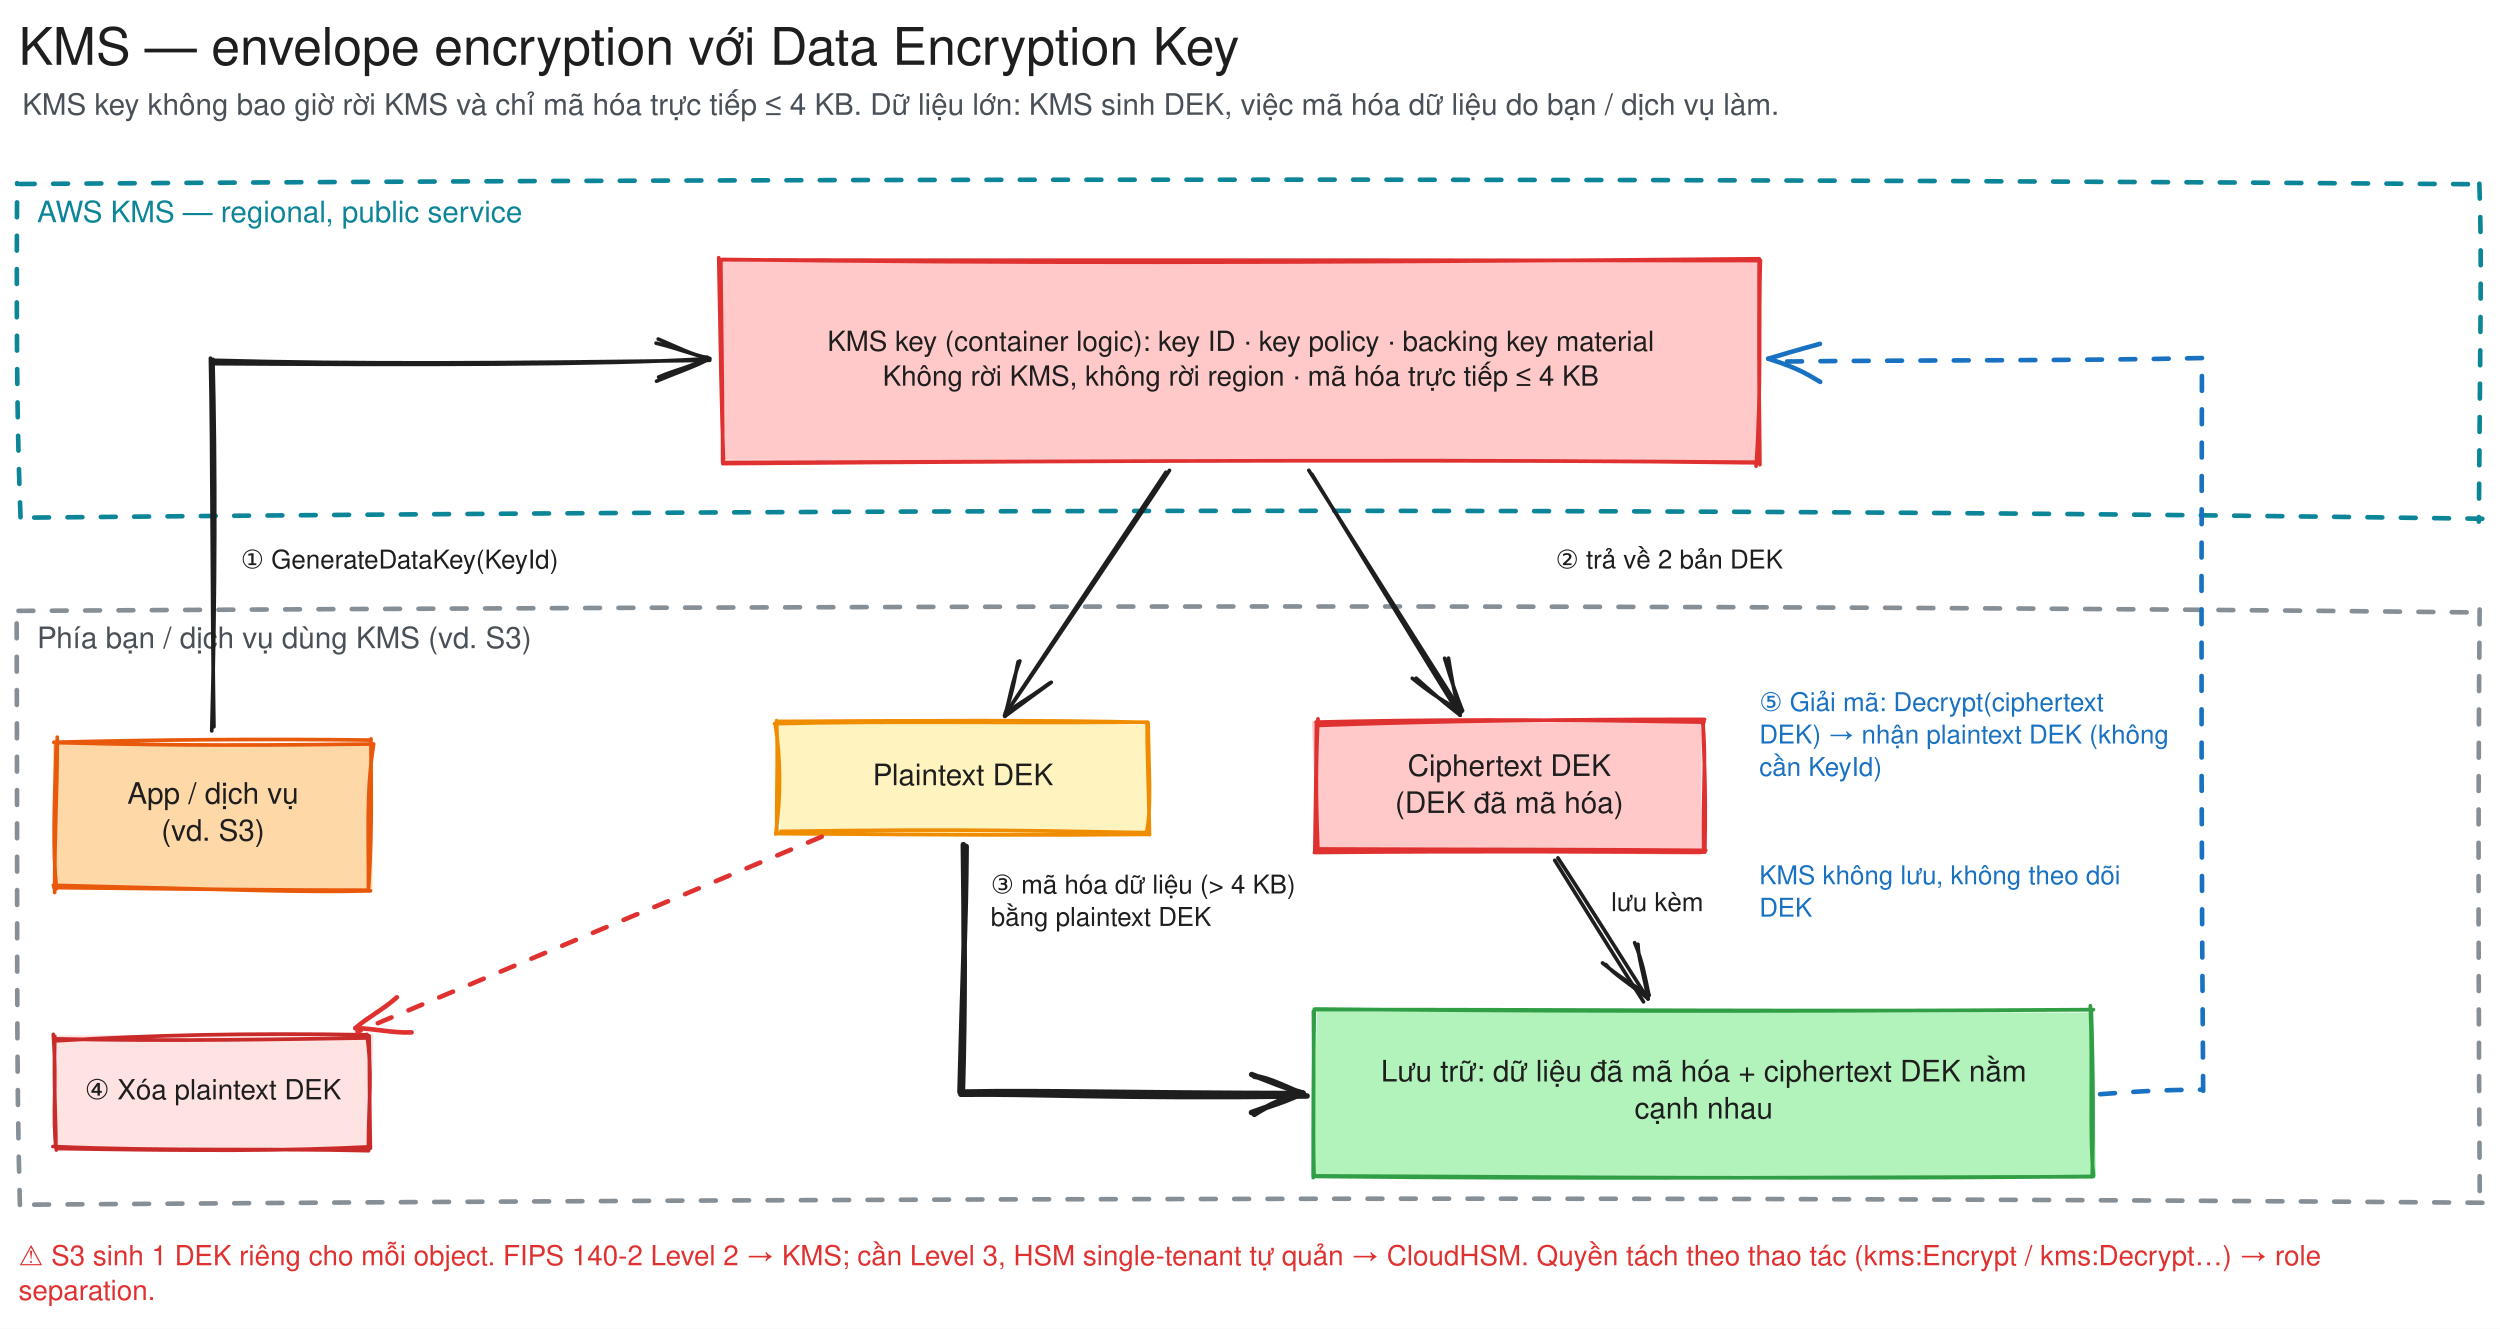
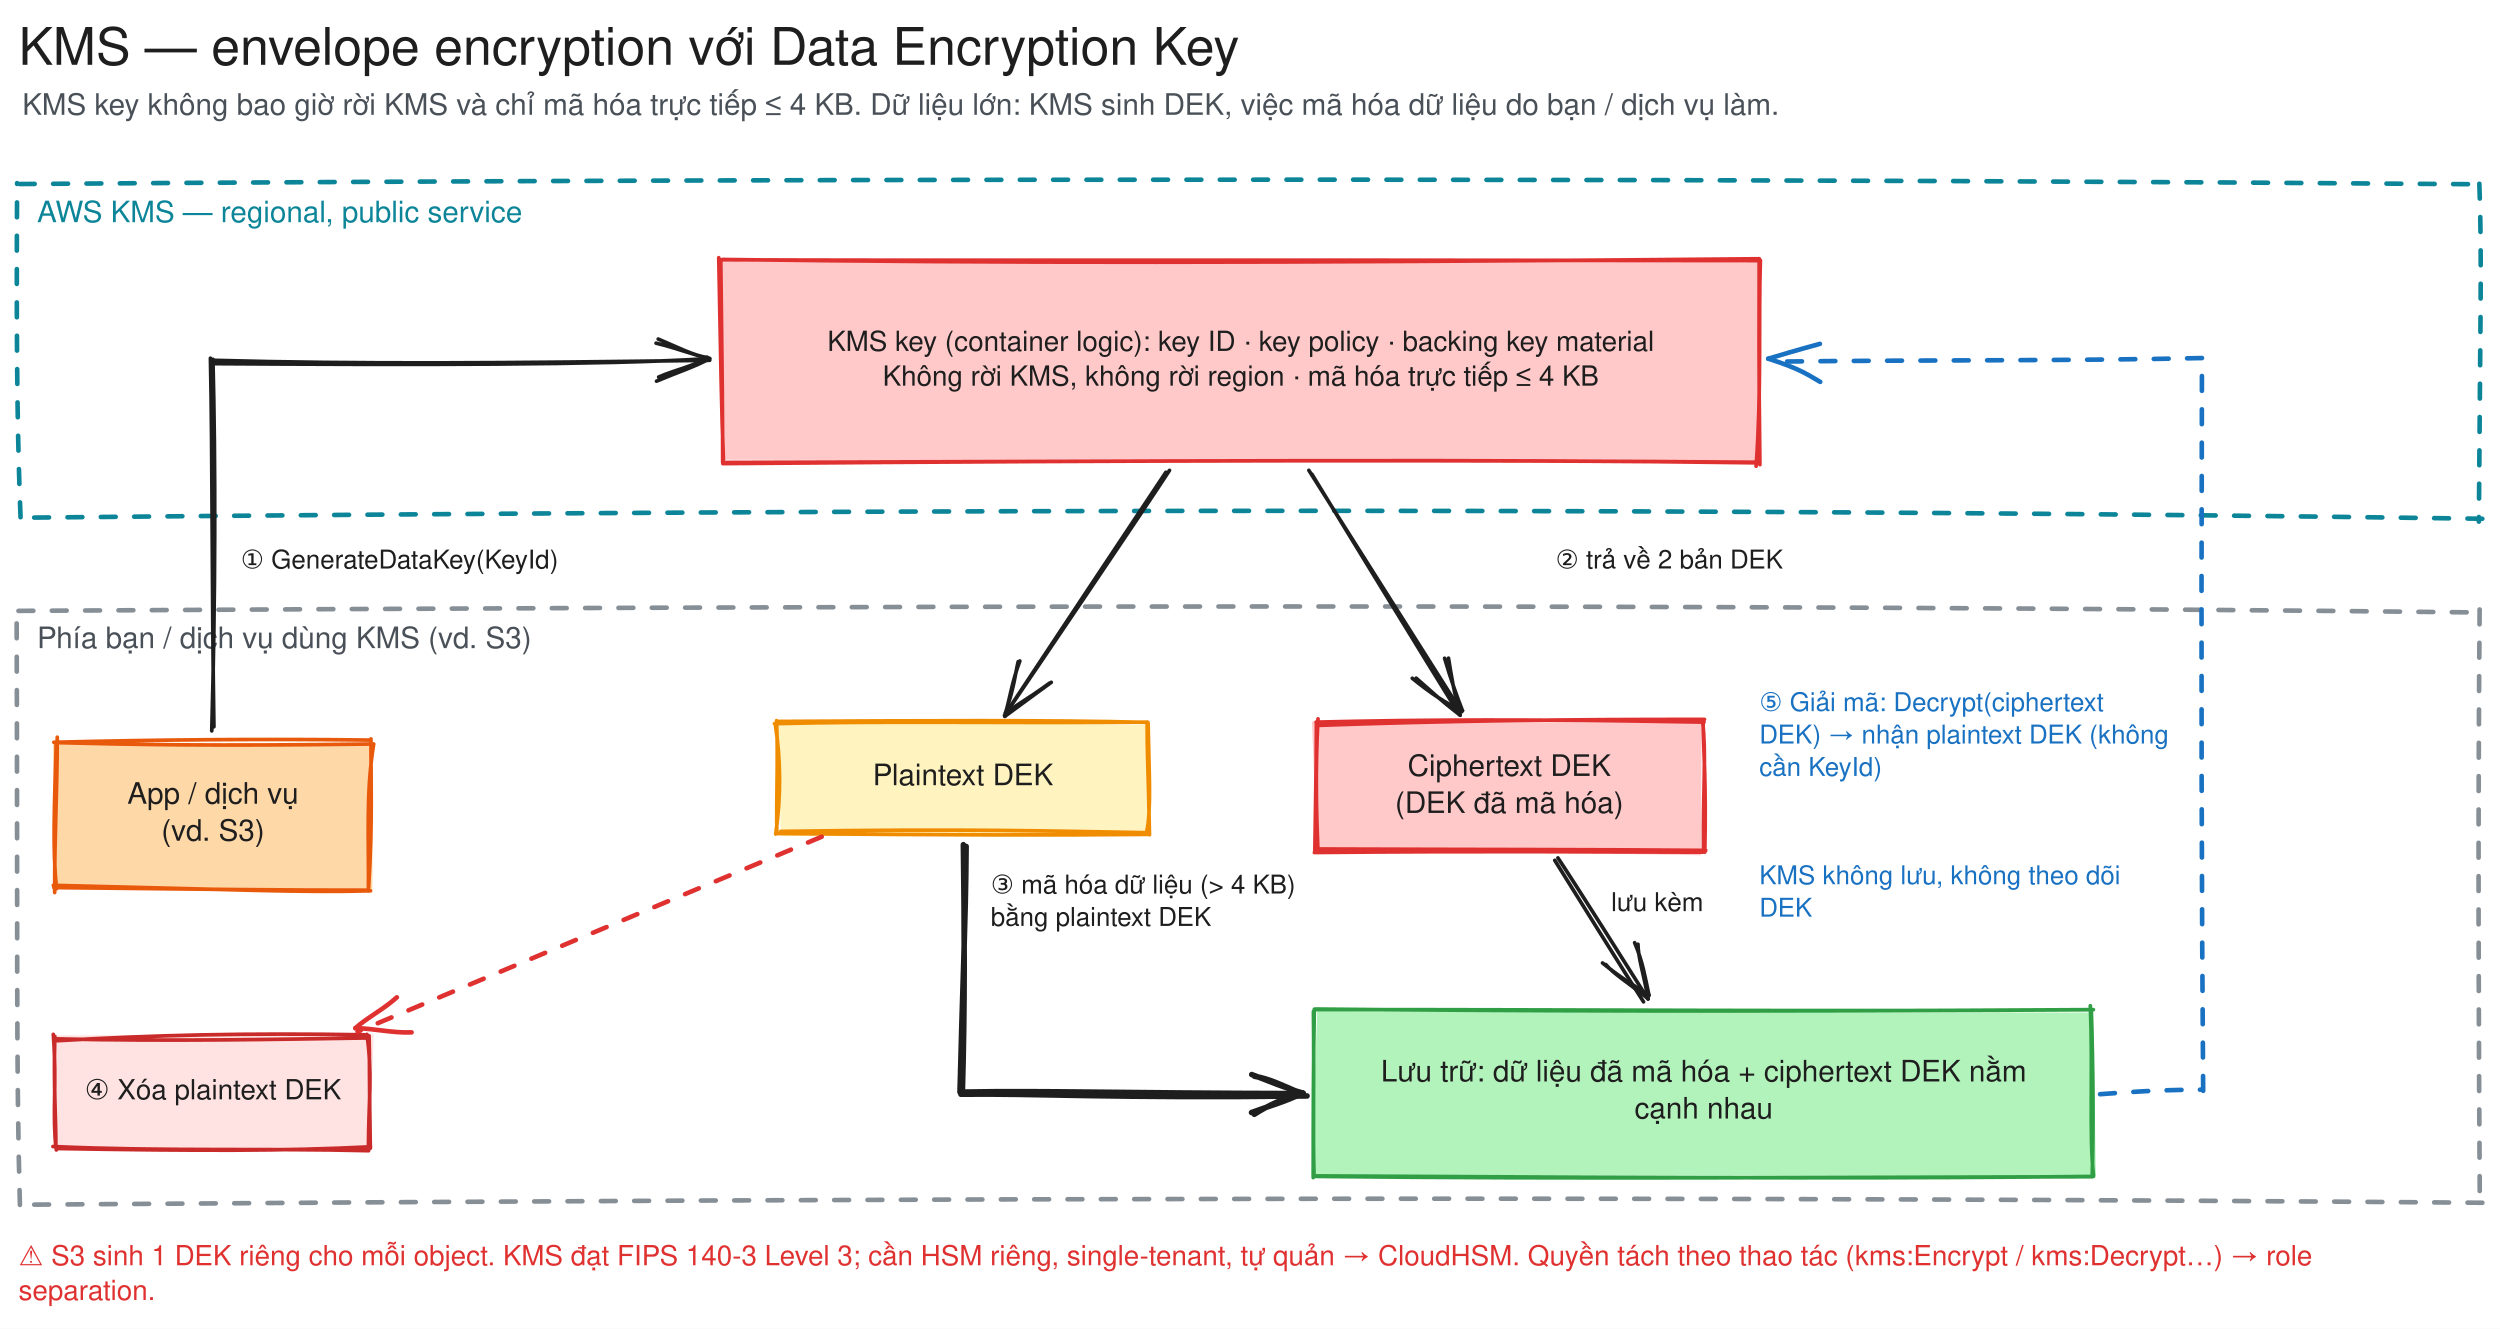
<svg xmlns="http://www.w3.org/2000/svg" version="1.1" viewBox="0 0 1350 717.5" width="1350" height="717.5">
  <defs>
    <style>
      @font-face {
        font-family: "Virgil";
        src: url("https://excalidraw.com/Virgil.woff2");
      }
      @font-face {
        font-family: "Cascadia";
        src: url("https://excalidraw.com/Cascadia.woff2");
      }
    </style>
  </defs>
  <rect x="0" y="0" width="1350" height="717.5" fill="#ffffff" />
  <g transform="translate(10 10) rotate(0 338.38 17.5)">
    <text x="0" y="25" font-family="Helvetica, Segoe UI Emoji" font-size="28px" fill="#1e1e1e" text-anchor="start" style="white-space: pre;" direction="ltr">KMS — envelope encryption với Data Encryption Key</text>
  </g>
  <g transform="translate(12 48) rotate(0 482.72 10)">
    <text x="0" y="14" font-family="Helvetica, Segoe UI Emoji" font-size="16px" fill="#495057" text-anchor="start" style="white-space: pre;" direction="ltr">KMS key không bao giờ rời KMS và chỉ mã hóa trực tiếp ≤ 4 KB. Dữ liệu lớn: KMS sinh DEK, việc mã hóa dữ liệu do bạn / dịch vụ làm.</text>
  </g>
  <g stroke-linecap="round" transform="translate(10 100) rotate(0 665 90)">
    <path d="M0.71 -0.63 C489.81 -4.23, 979.41 -3.36, 1329.82 -0.49 M1328.85 -0.78 C1330.33 37.74, 1329.28 77.23, 1328.58 181.67 M1330.43 180.13 C922.5 174.37, 515.26 174.63, 0.03 179.57 M1.09 179.29 C-0.26 143.63, -1.35 103.39, -0.77 -1.11" stroke="#0c8599" stroke-width="2.5" fill="none" stroke-dasharray="8 10" />
  </g>
  <g transform="translate(20 106) rotate(0 131.76 10)">
    <text x="0" y="14" font-family="Helvetica, Segoe UI Emoji" font-size="16px" fill="#0c8599" text-anchor="start" style="white-space: pre;" direction="ltr">AWS KMS — regional, public service</text>
  </g>
  <g stroke-linecap="round" transform="translate(10 330) rotate(0 665 160)">
    <path d="M-0.01 -0.13 C451.63 -2.83, 901.68 -4.05, 1329.86 0.74 M1329 -0.87 C1328.02 113.22, 1328.46 227.11, 1329.1 320.89 M1330.47 319.49 C919.76 316.13, 510.79 316.74, -0.59 320.56 M0.75 320.64 C-1.35 247.3, -0.44 174.85, -1.02 0.05" stroke="#868e96" stroke-width="2.5" fill="none" stroke-dasharray="8 10" />
  </g>
  <g transform="translate(20 336) rotate(0 134.4 10)">
    <text x="0" y="14" font-family="Helvetica, Segoe UI Emoji" font-size="16px" fill="#495057" text-anchor="start" style="white-space: pre;" direction="ltr">Phía bạn / dịch vụ dùng KMS (vd. S3)</text>
  </g>
  <g stroke-linecap="round" transform="translate(390 140) rotate(0 280 55)">
    <path d="M-0.03 0.23 L560.65 -0.53 L561.07 109.58 L0.51 108.26" stroke="none" stroke-width="0" fill="#ffc9c9" />
    <path d="M-0.57 0.26 C115.38 0.83, 230.63 0.2, 560.24 0.72 M0.25 0.1 C146.19 2.12, 291.41 2.25, 560.02 -0.28 M560.61 0.57 C559.56 33.42, 561.26 70.94, 558.3 111.76 M559.94 0.23 C559.91 30.14, 559.66 59.88, 560.34 110.92 M559.98 109.95 C412.42 107.85, 263.77 109.01, 0.54 109.72 M560.34 109.61 C397.99 108.36, 236.1 108.46, 0.32 110.36 M0.65 108.06 C-0.39 82.29, -0.85 53.93, -1.88 -0.84 M0.24 109.79 C0.25 87.52, 0.05 65.04, -0.77 0.2" stroke="#e03131" stroke-width="2" fill="none" />
  </g>
  <g transform="translate(431.65 176.25) rotate(0 238.35 18.75)">
    <text x="238.35" y="13.25" font-family="Helvetica, Segoe UI Emoji" font-size="15px" fill="#1e1e1e" text-anchor="middle" style="white-space: pre;" direction="ltr">KMS key (container logic): key ID · key policy · backing key material</text>
    <text x="238.35" y="32" font-family="Helvetica, Segoe UI Emoji" font-size="15px" fill="#1e1e1e" text-anchor="middle" style="white-space: pre;" direction="ltr">Không rời KMS, không rời region · mã hóa trực tiếp ≤ 4 KB</text>
  </g>
  <g stroke-linecap="round" transform="translate(30 400) rotate(0 85 40)">
    <path d="M-1.4 1.72 L171.42 1.7 L171.08 81.85 L-0.21 80.1" stroke="none" stroke-width="0" fill="#ffd8a8" />
    <path d="M1.08 1.03 C43.36 2.11, 84.81 2.9, 169.71 1.77 M-0.95 0.83 C55.21 -0.59, 112.28 -1.07, 169.65 -0.36 M171.8 1.74 C167.48 28.09, 169.23 53.58, 168.94 81.16 M170.33 -0.99 C170.17 20.56, 171.29 42.94, 169.08 79.07 M170.05 81.03 C134.29 82.14, 94.89 80.27, -1.22 78.07 M169.28 80.69 C125.15 80.74, 81.7 80.24, -0.93 79.29 M-0.48 81.96 C-0.6 51.46, 0.97 25.12, 0.92 -1.91 M0.51 79.9 C-1.71 58.13, -0.6 35.6, 0.38 0.64" stroke="#e8590c" stroke-width="2" fill="none" />
  </g>
  <g transform="translate(66.84 420) rotate(0 48.16 20)">
    <text x="48.16" y="14" font-family="Helvetica, Segoe UI Emoji" font-size="16px" fill="#1e1e1e" text-anchor="middle" style="white-space: pre;" direction="ltr">App / dịch vụ</text>
    <text x="48.16" y="34" font-family="Helvetica, Segoe UI Emoji" font-size="16px" fill="#1e1e1e" text-anchor="middle" style="white-space: pre;" direction="ltr">(vd. S3)</text>
  </g>
  <g stroke-linecap="round" transform="translate(420 390) rotate(0 100 30)">
    <path d="M0.44 -0.93 L198.94 1.51 L199.48 61.15 L1.62 61.52" stroke="none" stroke-width="0" fill="#fff3bf" />
    <path d="M-1.79 0.79 C57.31 -0.74, 118.37 0.59, 198.66 -0.03 M0.31 -0.43 C74.3 -0.84, 147.97 -1.29, 199.91 0.1 M199.99 0.64 C200.33 24.26, 201.89 47.98, 199.13 59.41 M199.45 -0.13 C199.33 13.9, 200.15 29.52, 200.72 60.76 M199.24 59.65 C149.67 58.83, 103.24 57.44, 1.62 58.95 M199.73 60.57 C147.97 61.08, 94 60.94, -0.54 60.1 M-1.11 60.41 C1.91 39.34, 1.43 19.32, -1.22 1.99 M-0.49 60.04 C-0.88 40.64, 0.27 19.81, -0.65 -0.87" stroke="#f08c00" stroke-width="2" fill="none" />
  </g>
  <g transform="translate(467.04 410) rotate(0 52.96 10)">
    <text x="52.96" y="14" font-family="Helvetica, Segoe UI Emoji" font-size="16px" fill="#1e1e1e" text-anchor="middle" style="white-space: pre;" direction="ltr">Plaintext DEK</text>
  </g>
  <g stroke-linecap="round" transform="translate(710 390) rotate(0 105 35)">
    <path d="M-1.52 -0.38 L208.86 0.41 L208.48 71.85 L1.04 68.4" stroke="none" stroke-width="0" fill="#ffc9c9" />
    <path d="M1.34 1.73 C69.26 -0.72, 137.65 -1.62, 210.42 -1.52 M0.66 -0.05 C59.43 -1.46, 117.59 -1.7, 210.17 -0.04 M209.36 -0.87 C211.54 17.49, 209.49 36.69, 209.89 69.43 M209.66 -0.57 C209.91 16.59, 211.4 31.78, 210.6 70.17 M211.11 69.21 C151.82 68.67, 94.33 68.8, 1.54 68.44 M209.52 70.18 C151.93 70.09, 93.07 69.48, -0.22 70.36 M1.67 69.19 C0.89 48.3, 0.19 27.05, 1.73 -1.82 M0.02 69.28 C0.22 49.59, 0.78 29.22, 0.87 0.38" stroke="#e03131" stroke-width="2" fill="none" />
  </g>
  <g transform="translate(755.88 405) rotate(0 59.12 20)">
    <text x="59.12" y="14" font-family="Helvetica, Segoe UI Emoji" font-size="16px" fill="#1e1e1e" text-anchor="middle" style="white-space: pre;" direction="ltr">Ciphertext DEK</text>
    <text x="59.12" y="34" font-family="Helvetica, Segoe UI Emoji" font-size="16px" fill="#1e1e1e" text-anchor="middle" style="white-space: pre;" direction="ltr">(DEK đã mã hóa)</text>
  </g>
  <g stroke-linecap="round" transform="translate(30 560) rotate(0 85 30)">
    <path d="M-0.84 -0.89 L171.79 -1.41 L169.71 60.32 L-1.25 59.97" stroke="none" stroke-width="0" fill="#ffe3e3" />
    <path d="M1.1 1.99 C51.96 -1.03, 102.51 -2.32, 168.34 -1.18 M-0.34 0.98 C61.02 2.41, 121.64 1.22, 169.32 0.48 M168.09 -1.43 C171.2 18.73, 169.06 35.55, 168.96 58.09 M169.3 -0.65 C169.68 12.53, 169.32 25.24, 169.98 60.04 M169.05 61.38 C114.17 59.99, 58.38 61.8, -1.42 59.12 M170.08 59.27 C123.7 61.58, 78.51 61.53, 0.53 60.2 M0.42 60.98 C-1.95 42.44, 0.82 25.42, -1.22 -1.45 M0.16 59.04 C0.24 43.81, -1.13 27.64, -0.39 -0.35" stroke="#c92a2a" stroke-width="2" fill="none" />
  </g>
  <g transform="translate(44.425 580.625) rotate(0 70.575 9.375)">
    <text x="70.575" y="13" font-family="Helvetica, Segoe UI Emoji" font-size="15px" fill="#1e1e1e" text-anchor="middle" style="white-space: pre;" direction="ltr">④ Xóa plaintext DEK</text>
  </g>
  <g stroke-linecap="round" transform="translate(710 545) rotate(0 210 45)">
    <path d="M1.29 1.03 L420.25 1.79 L421.82 90.1 L-1.82 89.66" stroke="none" stroke-width="0" fill="#b2f2bb" />
    <path d="M0.99 0.19 C137.7 0.08, 275.12 1.36, 419.4 0.25 M0.36 -0.12 C110.21 0.96, 220.45 1.42, 420.44 0.2 M418.77 -1.89 C420.2 32.14, 418.15 68.3, 420.44 89.43 M419.28 -0.04 C420.35 32.37, 420.52 64.88, 419.78 90.47 M419.16 90.44 C279.34 90.69, 139.97 91.81, 0.45 90.27 M420.48 90.26 C323.32 91.34, 226.15 91.27, -0.14 89.98 M-0.43 89.54 C-1.14 64.46, -0.33 39.05, -0.75 1.2 M-0.86 90.9 C-0.9 59.03, -0.77 26.93, -0.27 -0.05" stroke="#2f9e44" stroke-width="2" fill="none" />
  </g>
  <g transform="translate(739.44 570) rotate(0 180.56 20)">
    <text x="180.56" y="14" font-family="Helvetica, Segoe UI Emoji" font-size="16px" fill="#1e1e1e" text-anchor="middle" style="white-space: pre;" direction="ltr">Lưu trữ: dữ liệu đã mã hóa + ciphertext DEK nằm</text>
    <text x="180.56" y="34" font-family="Helvetica, Segoe UI Emoji" font-size="16px" fill="#1e1e1e" text-anchor="middle" style="white-space: pre;" direction="ltr">cạnh nhau</text>
  </g>
  <g stroke-linecap="round">
    <g transform="translate(115 394) rotate(0 134.5 -99.5)">
      <path d="M0.51 -1.55 C-0.61 -75.35, -0.25 -147.37, -1.37 -200.57 M-0.65 0.67 C1.36 -72.25, 1.4 -143.82, -0.01 -199.97 M-1.25 -197.63 C106.33 -196.92, 211.74 -196.79, 267.77 -200.36 M0.1 -199.44 C79.3 -197.28, 158.75 -197.91, 268.24 -199.44" stroke="#1e1e1e" stroke-width="2" fill="none" />
    </g>
    <g transform="translate(115 394) rotate(0 134.5 -99.5)">
      <path d="M240.68 -190.39 C249.51 -194.33, 260.29 -196.35, 266.87 -201 M239.52 -188.17 C250.8 -192.96, 261.01 -196.22, 268.23 -200.4" stroke="#1e1e1e" stroke-width="2" fill="none" />
    </g>
    <g transform="translate(115 394) rotate(0 134.5 -99.5)">
      <path d="M240.43 -210.91 C249.3 -207.23, 260.18 -201.62, 266.87 -201 M239.28 -208.69 C250.54 -206.04, 260.85 -201.87, 268.23 -200.4" stroke="#1e1e1e" stroke-width="2" fill="none" />
    </g>
  </g>
  <g stroke-linecap="round">
    <g transform="translate(630.0051 254.9923) rotate(0 -43.33847 65.0077)">
      <path d="M-0.44 0.04 C-14.75 21.52, -72.31 108.1, -86.66 129.91 M1.52 -0.99 C-12.87 21.2, -72.8 109.72, -87.6 131.39" stroke="#1e1e1e" stroke-width="2" fill="none" />
    </g>
    <g transform="translate(630.0051 254.9923) rotate(0 -43.33847 65.0077)">
      <path d="M-80.19 102.33 C-81.9 109.29, -81.96 114.71, -87.05 129.92 M-79.29 101.94 C-83.42 112.92, -84.8 122.39, -87.36 131.82" stroke="#1e1e1e" stroke-width="2" fill="none" />
    </g>
    <g transform="translate(630.0051 254.9923) rotate(0 -43.33847 65.0077)">
      <path d="M-63.21 113.86 C-68.97 118.06, -73 120.8, -87.05 129.92 M-62.31 113.46 C-72.25 120.62, -79.5 126.11, -87.36 131.82" stroke="#1e1e1e" stroke-width="2" fill="none" />
    </g>
  </g>
  <g stroke-linecap="round">
    <g transform="translate(707.8737 255.0756) rotate(0 40.93063 64.92445)">
      <path d="M-1.09 -1.09 C12.37 20.34, 67.53 107.43, 81.36 129.33 M0.53 0.95 C13.75 22.48, 66.71 109.38, 80.15 130.6" stroke="#1e1e1e" stroke-width="2" fill="none" />
    </g>
    <g transform="translate(707.8737 255.0756) rotate(0 40.93063 64.92445)">
      <path d="M54.76 111.2 C64.01 118.77, 73.84 125.5, 81.85 128.66 M56.87 111.13 C63.56 117, 70.15 123.15, 80.6 131.14" stroke="#1e1e1e" stroke-width="2" fill="none" />
    </g>
    <g transform="translate(707.8737 255.0756) rotate(0 40.93063 64.92445)">
      <path d="M72.21 100.39 C75.46 111.56, 79.24 122.04, 81.85 128.66 M74.31 100.33 C75.8 109.45, 77.22 118.79, 80.6 131.14" stroke="#1e1e1e" stroke-width="2" fill="none" />
    </g>
  </g>
  <g stroke-linecap="round">
    <g transform="translate(520 456) rotate(0 92 67)">
      <path d="M1.72 1.08 C1.49 41.46, -0.46 84.02, -1.61 133.73 M0.21 0.13 C0.78 42.82, 1.08 86.35, -0.31 133.72 M-1.11 134.89 C39.2 134.36, 80.1 137.11, 185.8 135.83 M0.76 133.7 C43.04 132.93, 85.22 134.32, 183.85 134.53" stroke="#1e1e1e" stroke-width="3" fill="none" />
    </g>
    <g transform="translate(520 456) rotate(0 92 67)">
      <path d="M157.32 145.72 C165.37 140.58, 172.34 137.65, 182.23 134.26 M155.81 144.77 C164.56 141.49, 173.88 138.99, 183.54 134.26" stroke="#1e1e1e" stroke-width="3" fill="none" />
    </g>
    <g transform="translate(520 456) rotate(0 92 67)">
      <path d="M157.44 125.19 C165.54 126.53, 172.47 130.08, 182.23 134.26 M155.92 124.25 C164.76 127.53, 174.04 131.58, 183.54 134.26" stroke="#1e1e1e" stroke-width="3" fill="none" />
    </g>
  </g>
  <g stroke-linecap="round">
    <g transform="translate(840.494 465.062) rotate(0 23.8242 37.43803)">
      <path d="M-0.93 -0.48 C6.92 12.11, 38.79 63.3, 47.01 75.93 M0.79 -1.78 C9.04 10.46, 41.52 61.86, 49.38 74.37" stroke="#1e1e1e" stroke-width="2" fill="none" />
    </g>
    <g transform="translate(840.494 465.062) rotate(0 23.8242 37.43803)">
      <path d="M24.86 54.94 C34.42 62.75, 40.36 66.15, 49.96 72.4 M26.66 55.79 C30.95 60.89, 37.34 64.56, 49.52 74.27" stroke="#1e1e1e" stroke-width="2" fill="none" />
    </g>
    <g transform="translate(840.494 465.062) rotate(0 23.8242 37.43803)">
      <path d="M42.21 43.99 C46.74 54.86, 47.6 61.47, 49.96 72.4 M44.01 44.84 C44.19 52.36, 46.55 58.58, 49.52 74.27" stroke="#1e1e1e" stroke-width="2" fill="none" />
    </g>
  </g>
  <g stroke-linecap="round">
    <g transform="translate(442.997 452.3222) rotate(0 -125.497 52.67777)">
      <path d="M0.72 -0.49 C-41.01 16.95, -208.11 87.3, -249.9 104.79" stroke="#e03131" stroke-width="2.5" fill="none" stroke-dasharray="8 10" />
    </g>
    <g transform="translate(442.997 452.3222) rotate(0 -125.497 52.67777)">
      <path d="M-228.71 86.24 C-236.28 93.07, -244.34 96.82, -251.08 102.89" stroke="#e03131" stroke-width="2.5" fill="none" />
    </g>
    <g transform="translate(442.997 452.3222) rotate(0 -125.497 52.67777)">
      <path d="M-220.76 105.16 C-231.06 105.61, -241.82 102.92, -251.08 102.89" stroke="#e03131" stroke-width="2.5" fill="none" />
    </g>
  </g>
  <g stroke-linecap="round">
    <g transform="translate(1136 590) rotate(0 -63 -197.5)">
      <path d="M-1.94 0.87 C11.42 -0.04, 26.07 -1.45, 52.29 -1.58 M53.71 -0.96 C52.88 -107.85, 52.56 -214.34, 53.05 -395.01 M53.05 -396.65 C-17.52 -395.08, -90.84 -395.73, -179.42 -394.71" stroke="#1971c2" stroke-width="2.5" fill="none" stroke-dasharray="8 10" />
    </g>
    <g transform="translate(1136 590) rotate(0 -63 -197.5)">
      <path d="M-153.25 -404.31 C-158.83 -402.73, -163.17 -401.71, -181.13 -396.29" stroke="#1971c2" stroke-width="2.5" fill="none" />
    </g>
    <g transform="translate(1136 590) rotate(0 -63 -197.5)">
      <path d="M-153.09 -383.79 C-158.81 -386.95, -163.19 -390.69, -181.13 -396.29" stroke="#1971c2" stroke-width="2.5" fill="none" />
    </g>
  </g>
  <g transform="translate(130 295) rotate(0 86.31 8.75)">
    <text x="0" y="12" font-family="Helvetica, Segoe UI Emoji" font-size="14px" fill="#1e1e1e" text-anchor="start" style="white-space: pre;" direction="ltr">① GenerateDataKey(KeyId)</text>
  </g>
  <g transform="translate(840 295) rotate(0 61.88 8.75)">
    <text x="0" y="12" font-family="Helvetica, Segoe UI Emoji" font-size="14px" fill="#1e1e1e" text-anchor="start" style="white-space: pre;" direction="ltr">② trả về 2 bản DEK</text>
  </g>
  <g transform="translate(535 470) rotate(0 79.38 17.5)">
    <text x="0" y="12.5" font-family="Helvetica, Segoe UI Emoji" font-size="14px" fill="#1e1e1e" text-anchor="start" style="white-space: pre;" direction="ltr">③ mã hóa dữ liệu (&gt; 4 KB)</text>
    <text x="0" y="30" font-family="Helvetica, Segoe UI Emoji" font-size="14px" fill="#1e1e1e" text-anchor="start" style="white-space: pre;" direction="ltr">bằng plaintext DEK</text>
  </g>
  <g transform="translate(870 480) rotate(0 24.85 8.75)">
    <text x="0" y="12" font-family="Helvetica, Segoe UI Emoji" font-size="14px" fill="#1e1e1e" text-anchor="start" style="white-space: pre;" direction="ltr">lưu kèm</text>
  </g>
  <g transform="translate(950 372) rotate(0 108.15 26.25)">
    <text x="0" y="12" font-family="Helvetica, Segoe UI Emoji" font-size="14px" fill="#1971c2" text-anchor="start" style="white-space: pre;" direction="ltr">⑤ Giải mã: Decrypt(ciphertext</text>
    <text x="0" y="29.5" font-family="Helvetica, Segoe UI Emoji" font-size="14px" fill="#1971c2" text-anchor="start" style="white-space: pre;" direction="ltr">DEK) → nhận plaintext DEK (không</text>
    <text x="0" y="47" font-family="Helvetica, Segoe UI Emoji" font-size="14px" fill="#1971c2" text-anchor="start" style="white-space: pre;" direction="ltr">cần KeyId)</text>
  </g>
  <g transform="translate(10 670) rotate(0 639.375 18.75)">
-     <text x="0" y="13.25" font-family="Helvetica, Segoe UI Emoji" font-size="15px" fill="#e03131" text-anchor="start" style="white-space: pre;" direction="ltr">⚠ S3 sinh 1 DEK riêng cho mỗi object. FIPS 140-2 Level 2 → KMS; cần Level 3, HSM single-tenant tự quản → CloudHSM. Quyền tách theo thao tác (kms:Encrypt / kms:Decrypt…) → role</text>
+     <text x="0" y="13.25" font-family="Helvetica, Segoe UI Emoji" font-size="15px" fill="#e03131" text-anchor="start" style="white-space: pre;" direction="ltr">⚠ S3 sinh 1 DEK riêng cho mỗi object. KMS đạt FIPS 140-3 Level 3; cần HSM riêng, single-tenant, tự quản → CloudHSM. Quyền tách theo thao tác (kms:Encrypt / kms:Decrypt…) → role</text>
    <text x="0" y="32" font-family="Helvetica, Segoe UI Emoji" font-size="15px" fill="#e03131" text-anchor="start" style="white-space: pre;" direction="ltr">separation.</text>
  </g>
  <g transform="translate(950 465) rotate(0 97.79 17.5)">
    <text x="0" y="12.5" font-family="Helvetica, Segoe UI Emoji" font-size="14px" fill="#1971c2" text-anchor="start" style="white-space: pre;" direction="ltr">KMS không lưu, không theo dõi</text>
    <text x="0" y="30" font-family="Helvetica, Segoe UI Emoji" font-size="14px" fill="#1971c2" text-anchor="start" style="white-space: pre;" direction="ltr">DEK</text>
  </g>
</svg>
